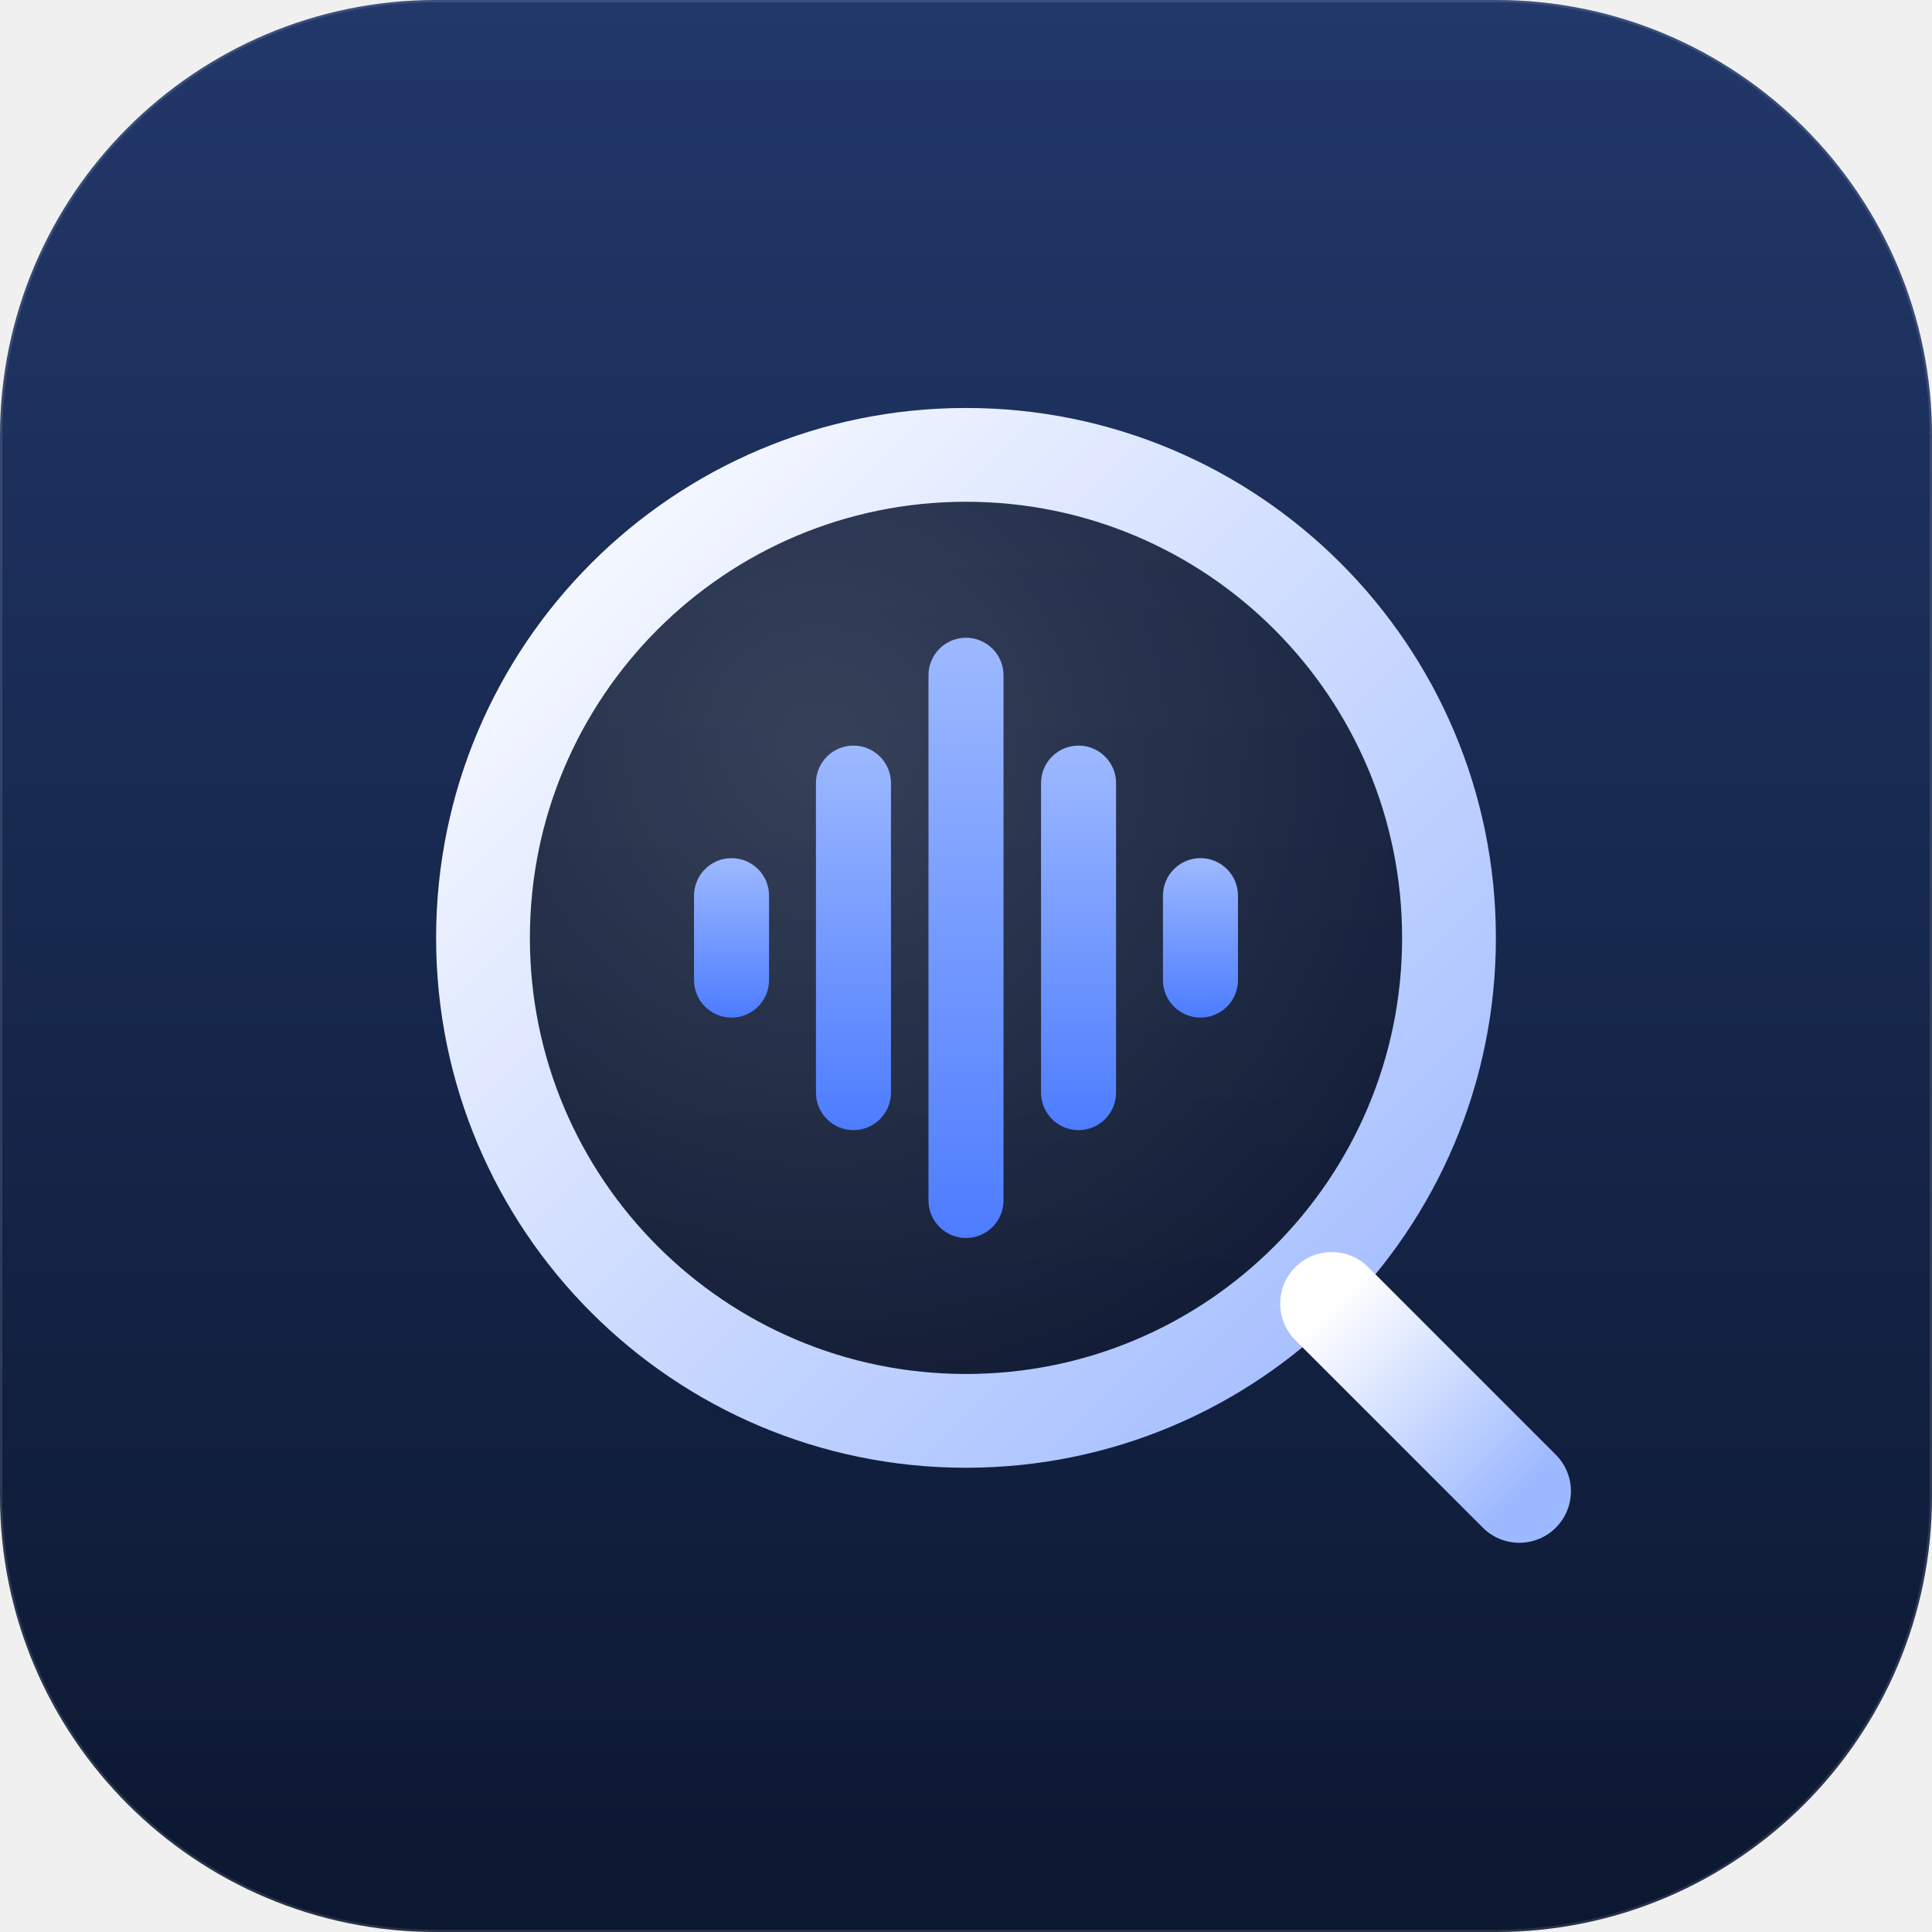
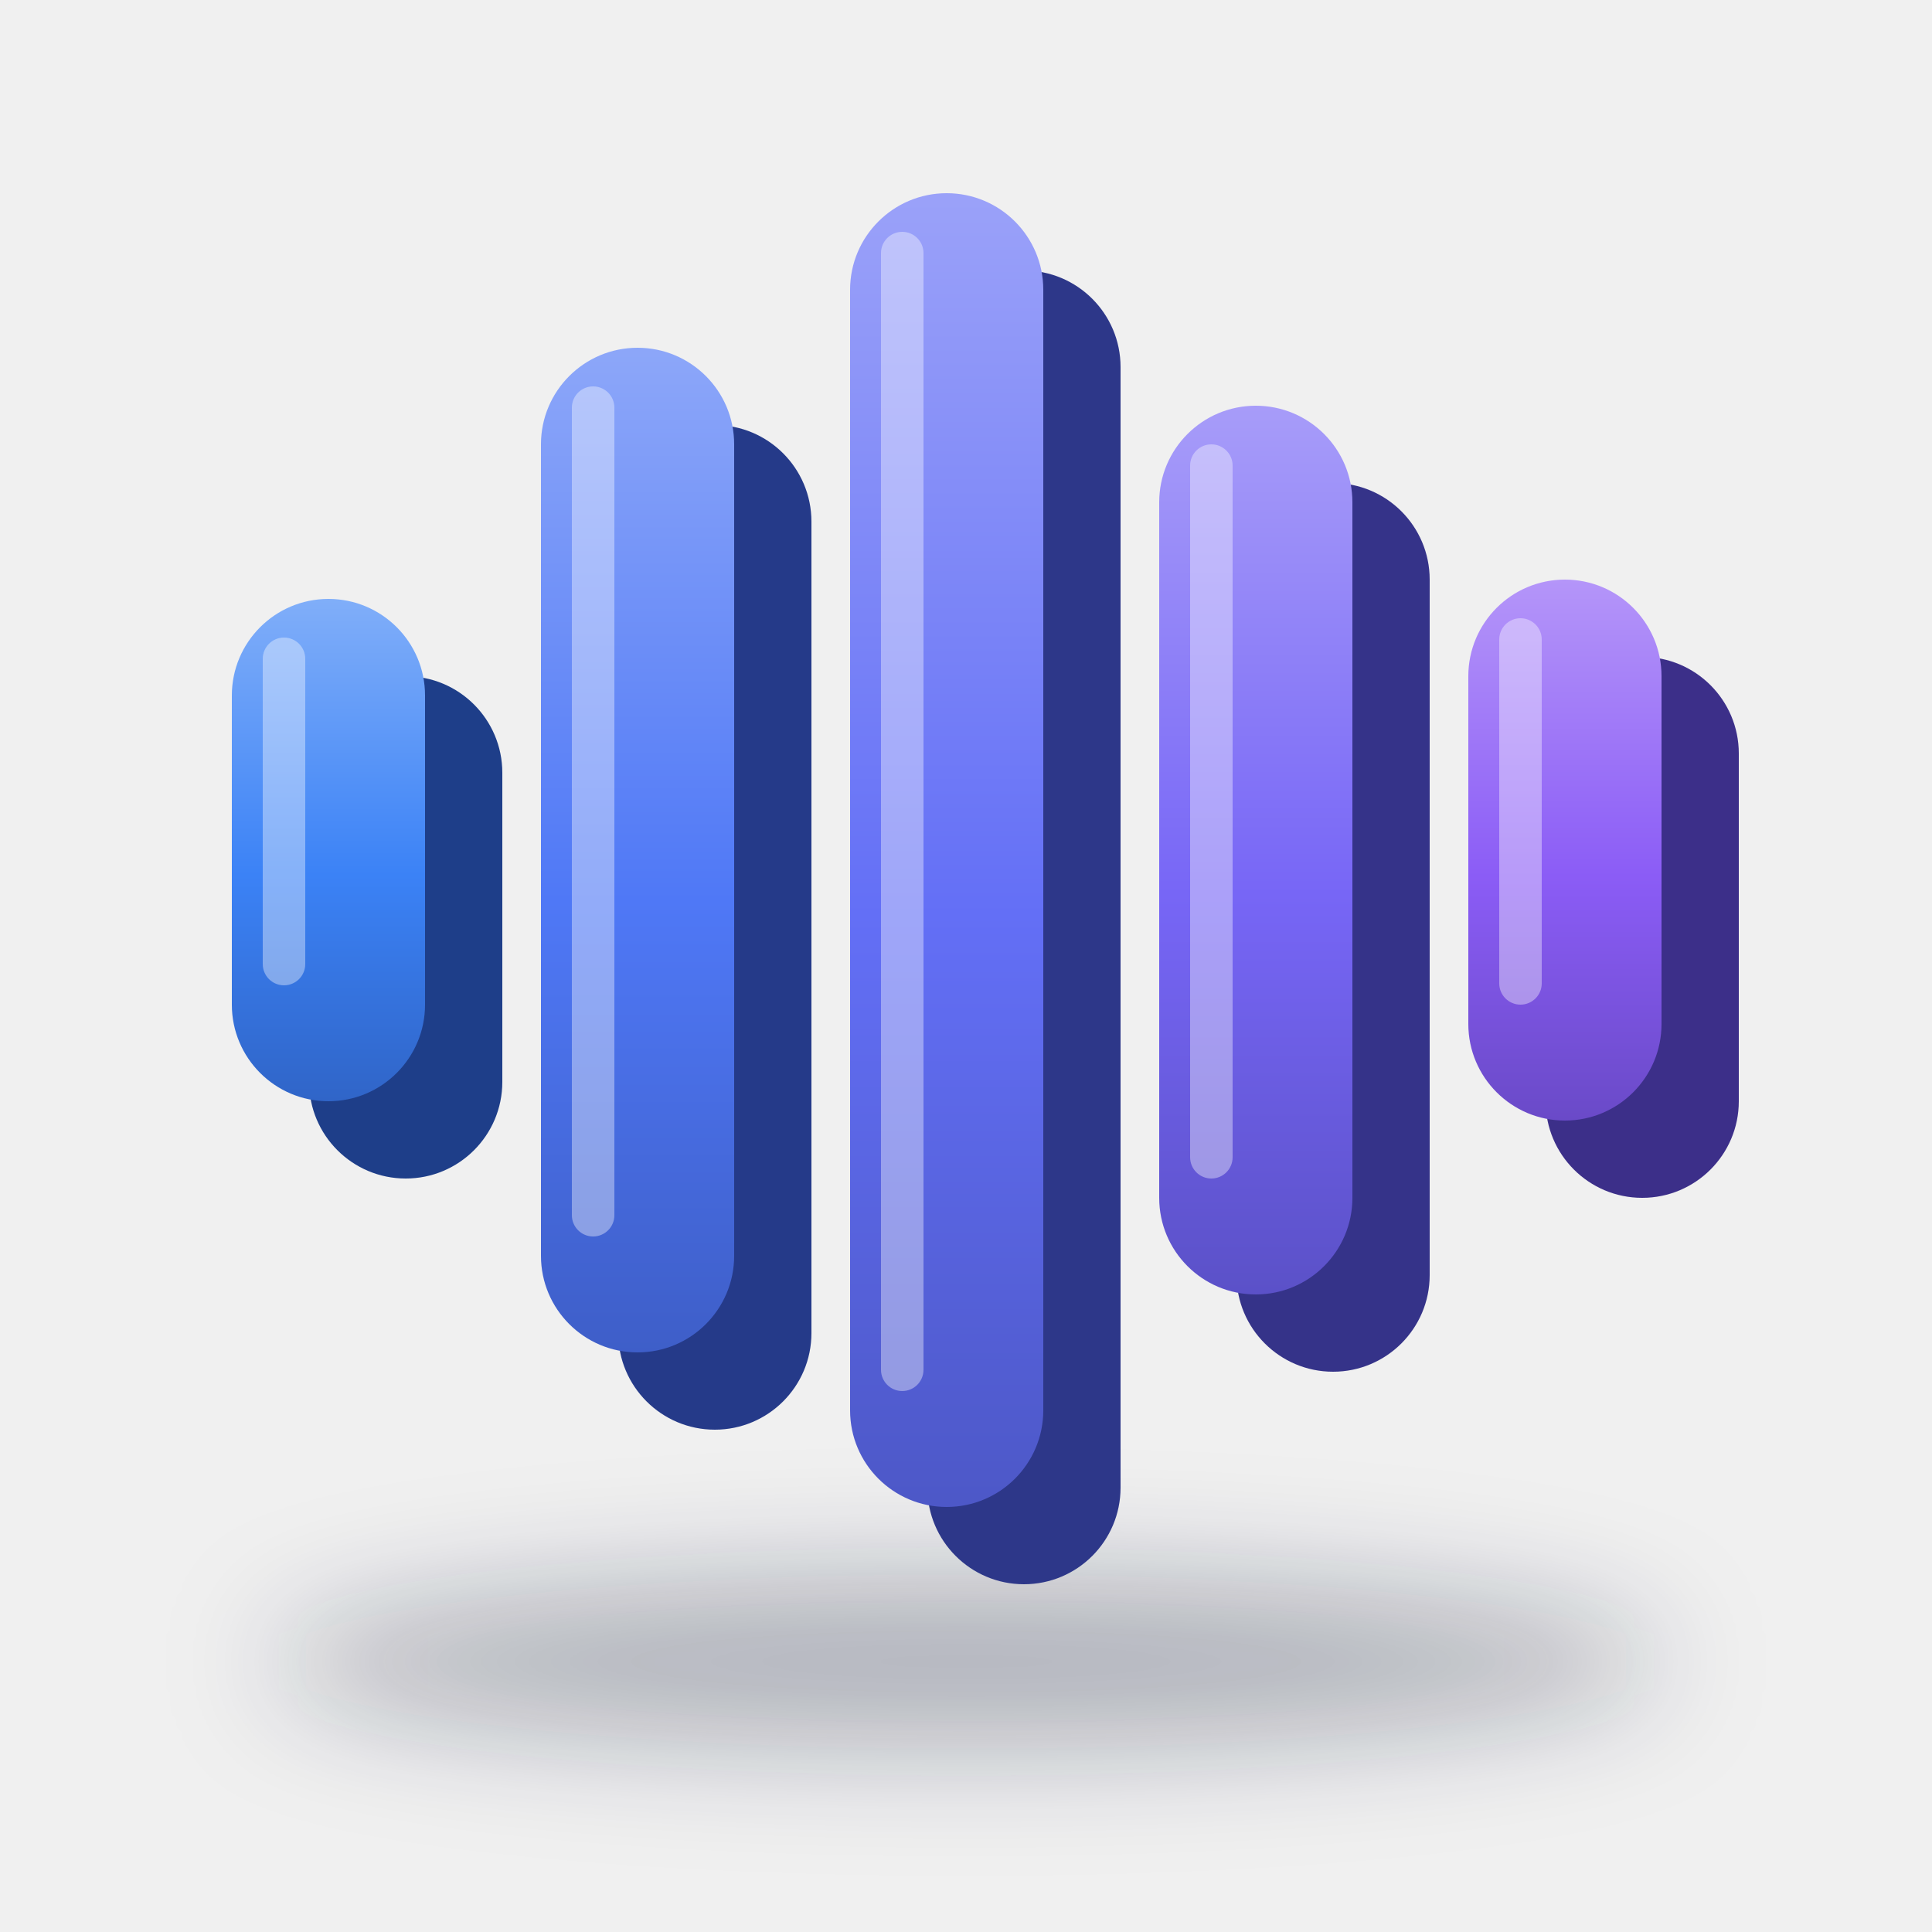
- <svg xmlns="http://www.w3.org/2000/svg" viewBox="100 100 824 824">
+ <svg xmlns="http://www.w3.org/2000/svg" viewBox="0 0 100 100" role="img" aria-label="Kinviva">
  <defs>
-     <linearGradient id="tile" x1="0" y1="0" x2="0" y2="1">
-       <stop offset="0" stop-color="#22386a" />
-       <stop offset="1" stop-color="#0c1730" />
+     <linearGradient id="b0" x1="0" y1="0" x2="0" y2="1">
+       <stop offset="0" stop-color="#80AEF9" />
+       <stop offset=".55" stop-color="#3B82F6" />
+       <stop offset="1" stop-color="#3065C8" />
    </linearGradient>
-     <linearGradient id="ring" x1="0" y1="0" x2="1" y2="1">
-       <stop offset="0" stop-color="#ffffff" />
-       <stop offset="1" stop-color="#9db9ff" />
+     <linearGradient id="b1" x1="0" y1="0" x2="0" y2="1">
+       <stop offset="0" stop-color="#8DA7F9" />
+       <stop offset=".55" stop-color="#4F78F6" />
+       <stop offset="1" stop-color="#3E5EC8" />
    </linearGradient>
-     <linearGradient id="bar" x1="0" y1="0" x2="0" y2="1">
-       <stop offset="0" stop-color="#9db9ff" />
-       <stop offset="1" stop-color="#4d7cff" />
+     <linearGradient id="b2" x1="0" y1="0" x2="0" y2="1">
+       <stop offset="0" stop-color="#9AA1F9" />
+       <stop offset=".55" stop-color="#636FF6" />
+       <stop offset="1" stop-color="#4D58C8" />
    </linearGradient>
-     <radialGradient id="glass" cx="0.35" cy="0.3" r="0.8">
-       <stop offset="0" stop-color="#ffffff" stop-opacity="0.16" />
-       <stop offset="1" stop-color="#ffffff" stop-opacity="0" />
-     </radialGradient>
-     <clipPath id="lens">
-       <circle cx="512" cy="500" r="206" />
-     </clipPath>
+     <linearGradient id="b3" x1="0" y1="0" x2="0" y2="1">
+       <stop offset="0" stop-color="#A79CF9" />
+       <stop offset=".55" stop-color="#7766F6" />
+       <stop offset="1" stop-color="#5B51C8" />
+     </linearGradient>
+     <linearGradient id="b4" x1="0" y1="0" x2="0" y2="1">
+       <stop offset="0" stop-color="#B495F9" />
+       <stop offset=".55" stop-color="#8B5CF6" />
+       <stop offset="1" stop-color="#6A4AC8" />
+     </linearGradient>
+     <filter id="soft" x="-30%" y="-100%" width="160%" height="300%">
+       <feGaussianBlur stdDeviation="3" />
+     </filter>
  </defs>
-   <rect x="100" y="100" width="824" height="824" rx="186" fill="url(#tile)" />
-   <rect x="100.5" y="100.5" width="823" height="823" rx="185.5" fill="none" stroke="#ffffff" stroke-opacity="0.12" />
-   <circle cx="512" cy="500" r="206" fill="#0a1226" fill-opacity="0.55" />
-   <circle cx="512" cy="500" r="206" fill="url(#glass)" />
-   <circle cx="512" cy="500" r="206" fill="none" stroke="url(#ring)" stroke-width="40" />
-   <path d="M668 656 L748 736" stroke="url(#ring)" stroke-width="44" stroke-linecap="round" />
-   <g clip-path="url(#lens)" fill="url(#bar)">
-     <rect x="396" y="466" width="32" height="68" rx="16" />
-     <rect x="448" y="418" width="32" height="164" rx="16" />
-     <rect x="496" y="372" width="32" height="256" rx="16" />
-     <rect x="544" y="418" width="32" height="164" rx="16" />
-     <rect x="596" y="466" width="32" height="68" rx="16" />
-   </g>
+   <ellipse cx="50" cy="86" rx="36" ry="4.5" fill="#0B1735" opacity=".28" filter="url(#soft)" />
+   <rect x="16" y="35.0" width="10" height="26" rx="5" fill="#1E3E89" />
+   <rect x="32" y="22.0" width="10" height="52" rx="5" fill="#253A89" />
+   <rect x="48" y="14.0" width="10" height="68" rx="5" fill="#2D3789" />
+   <rect x="64" y="25.0" width="10" height="46" rx="5" fill="#353389" />
+   <rect x="80" y="34.0" width="10" height="28" rx="5" fill="#3C2F89" />
+   <rect x="12" y="31.0" width="10" height="26" rx="5" fill="url(#b0)" />
+   <rect x="13.6" y="33.0" width="2.2" height="18" rx="1.1" fill="#fff" opacity=".38" />
+   <rect x="28" y="18.0" width="10" height="52" rx="5" fill="url(#b1)" />
+   <rect x="29.6" y="20.0" width="2.2" height="44" rx="1.1" fill="#fff" opacity=".38" />
+   <rect x="44" y="10.0" width="10" height="68" rx="5" fill="url(#b2)" />
+   <rect x="45.6" y="12.0" width="2.2" height="60" rx="1.1" fill="#fff" opacity=".38" />
+   <rect x="60" y="21.0" width="10" height="46" rx="5" fill="url(#b3)" />
+   <rect x="61.6" y="23.0" width="2.2" height="38" rx="1.1" fill="#fff" opacity=".38" />
+   <rect x="76" y="30.0" width="10" height="28" rx="5" fill="url(#b4)" />
+   <rect x="77.6" y="32.0" width="2.2" height="20" rx="1.1" fill="#fff" opacity=".38" />
</svg>
